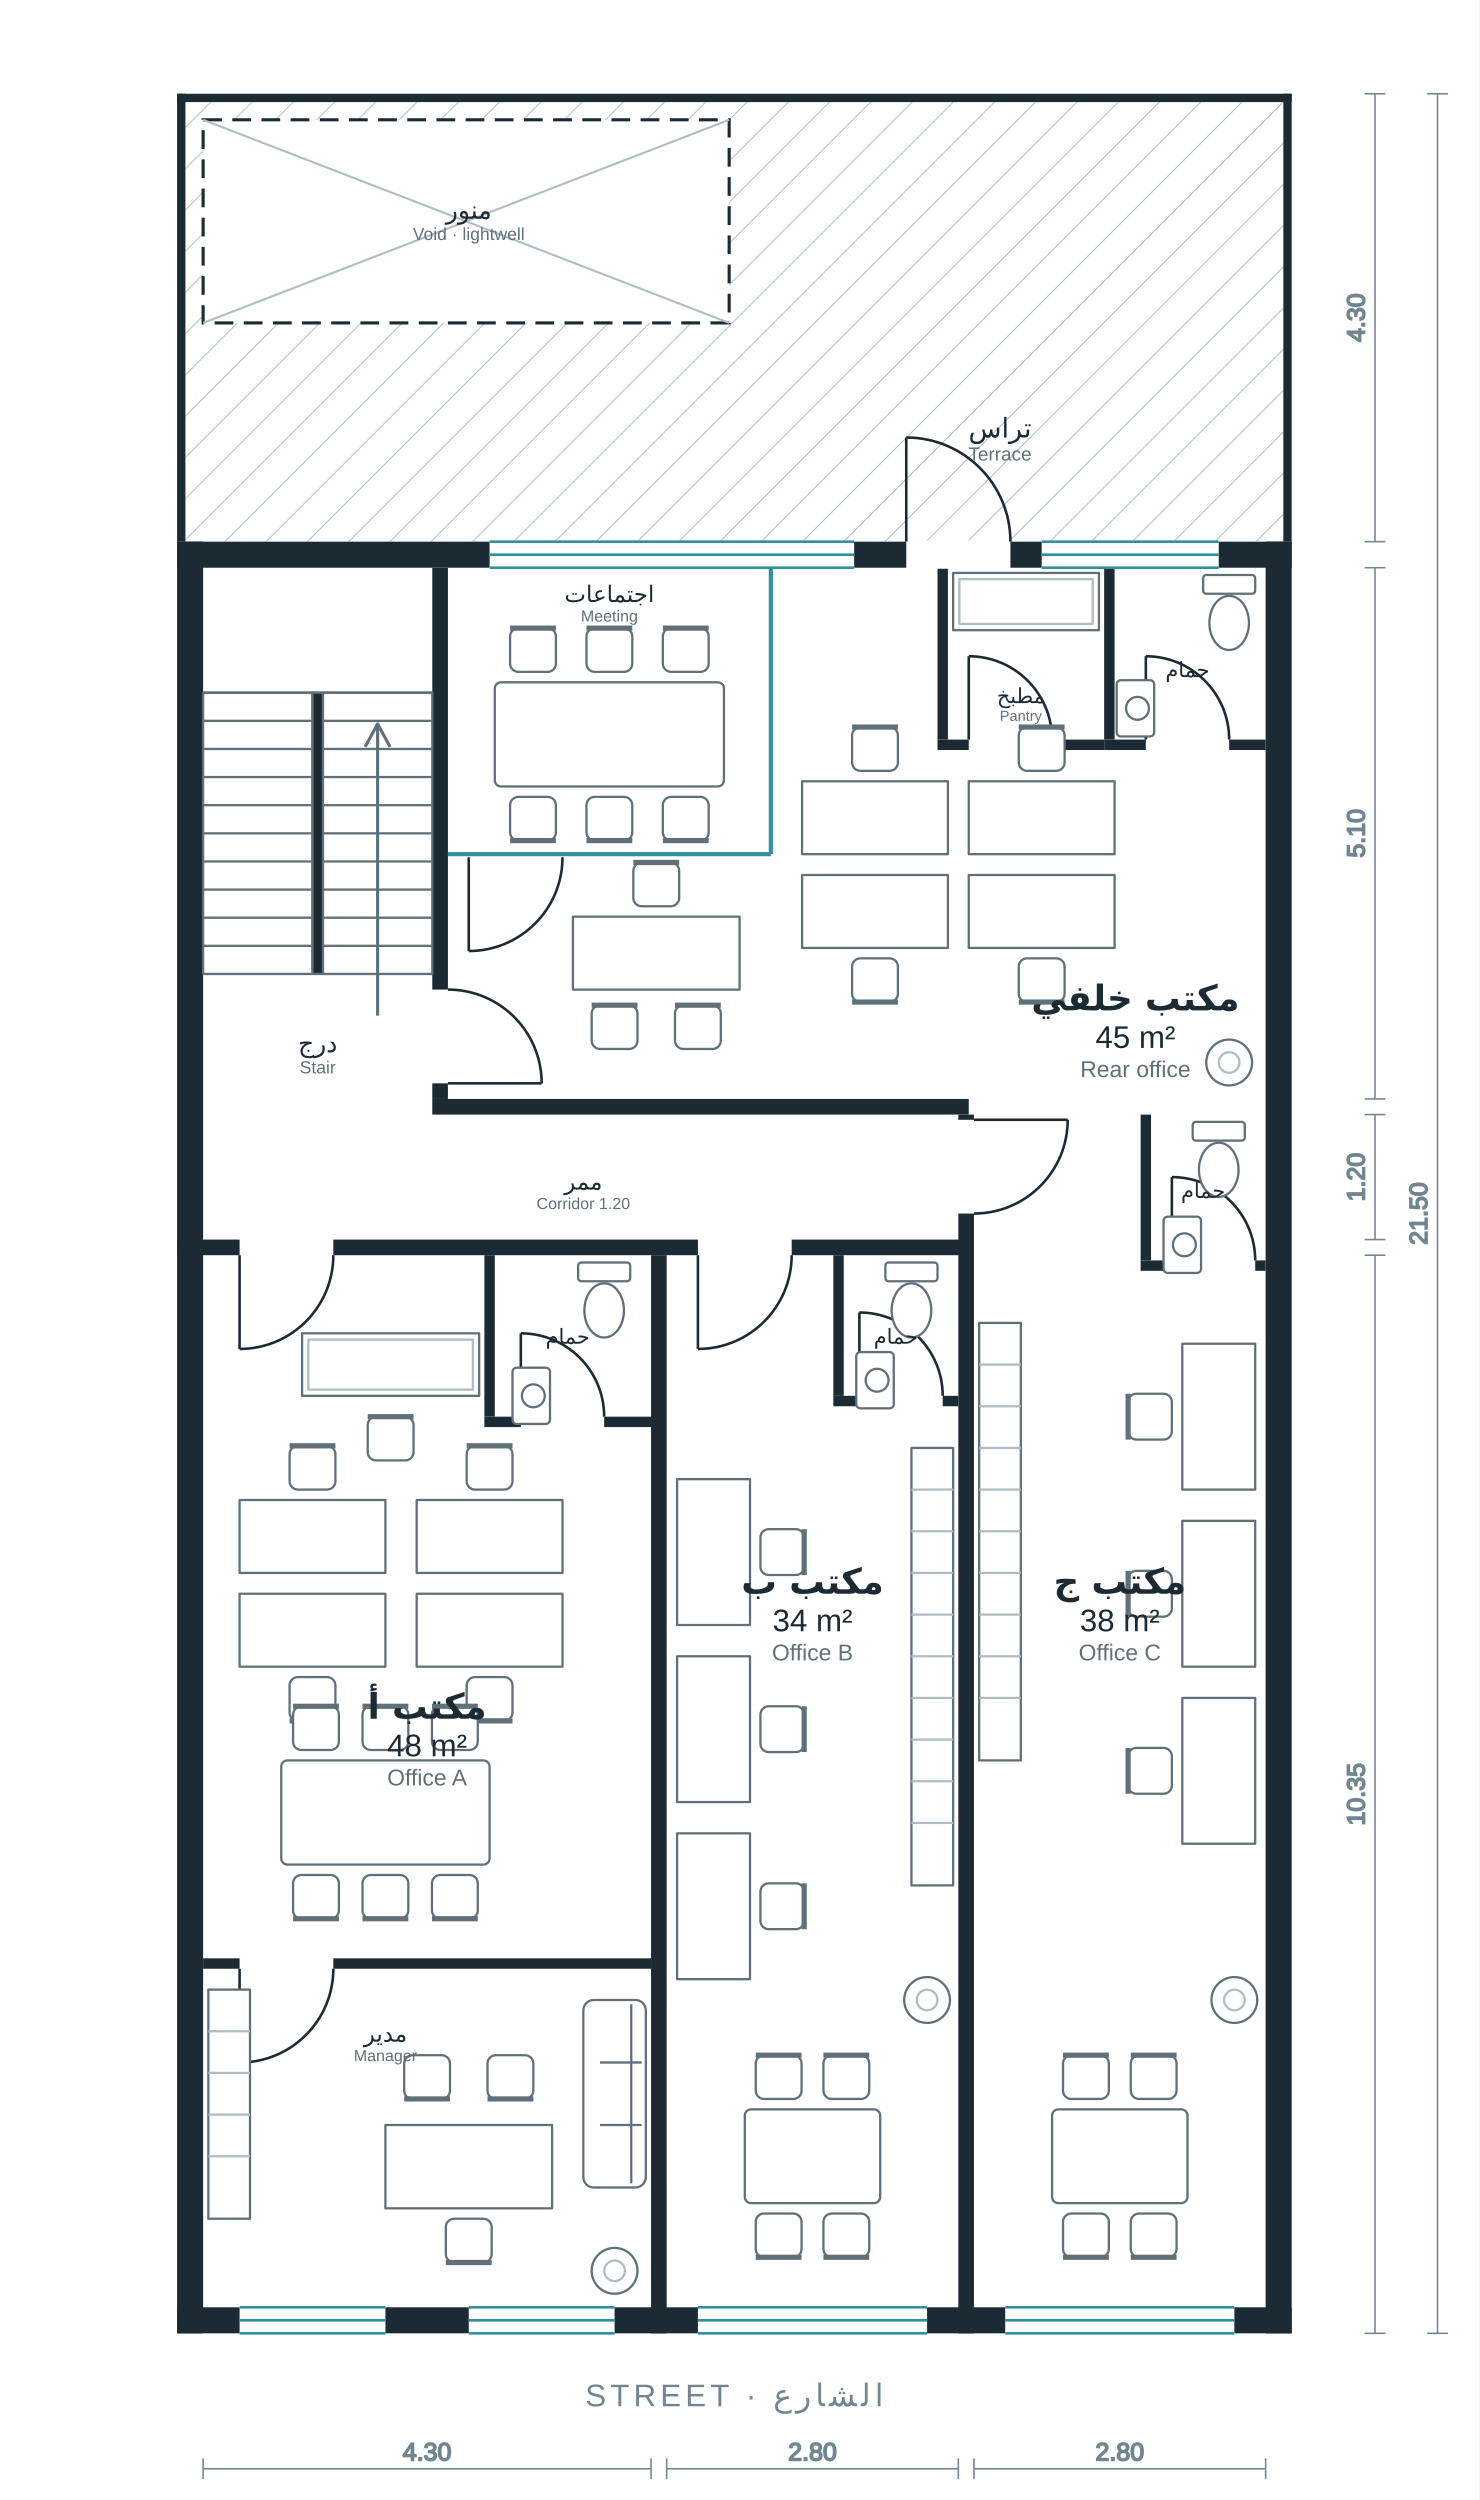
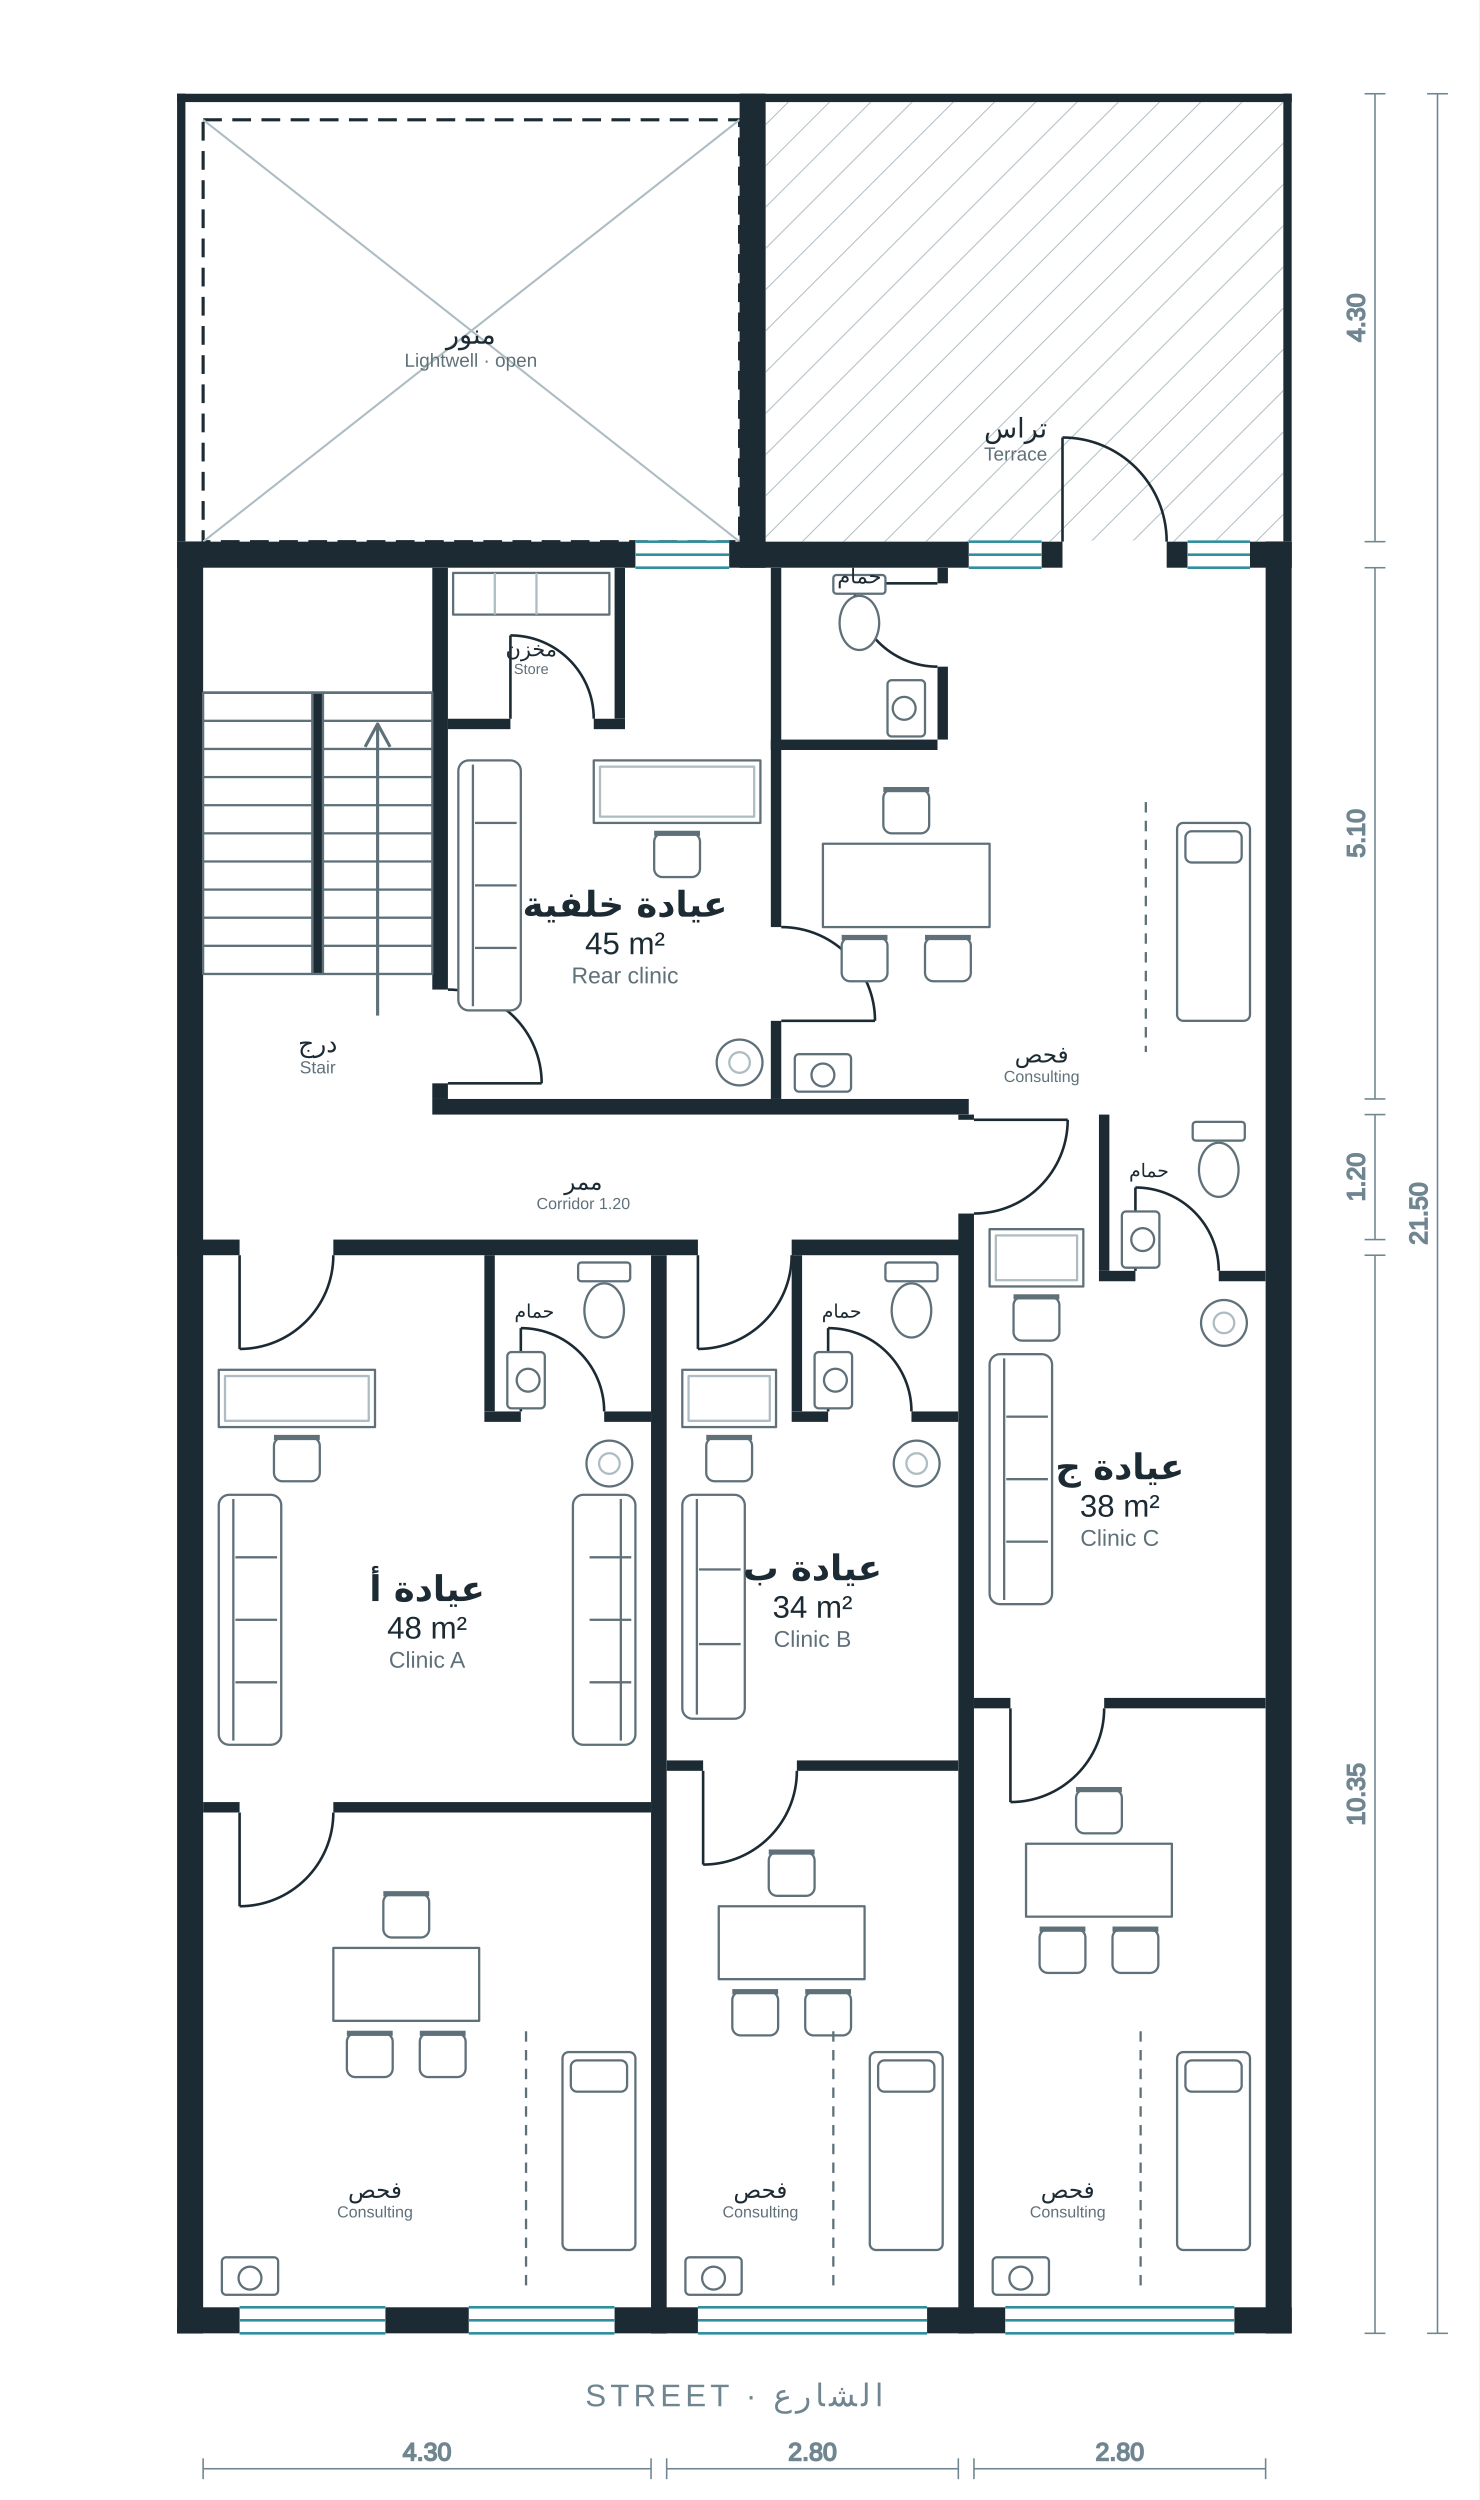
<svg xmlns="http://www.w3.org/2000/svg" viewBox="-170 -90 1420 2400" width="1420" height="2400" font-family="'IBM Plex Sans','IBM Plex Sans Arabic',-apple-system,'Helvetica Neue',Arial,sans-serif">
  <defs>
    <pattern id="terrace" width="28" height="28" patternUnits="userSpaceOnUse" patternTransform="rotate(45)">
      <line x1="0" y1="0" x2="0" y2="28" stroke="#b7c4ca" stroke-width="2" />
    </pattern>
    <pattern id="well" width="20" height="20" patternUnits="userSpaceOnUse">
      <line x1="0" y1="10" x2="20" y2="10" stroke="#b7c4ca" stroke-width="1.5" />
      <line x1="10" y1="0" x2="10" y2="20" stroke="#b7c4ca" stroke-width="1.5" />
    </pattern>
  </defs>
  <rect x="-170" y="-90" width="1420" height="2400" fill="#fff" />
  <g id="fill">
-     <rect x="8" y="8" width="1054" height="422" fill="url(#terrace)" />
-     <rect x="25" y="25" width="505" height="195" fill="#fff" stroke="#1c2a33" stroke-width="3" stroke-dasharray="18 10" />
-     <line x1="25" y1="25" x2="530" y2="220" stroke="#aebcc3" stroke-width="2" />
-     <line x1="530" y1="25" x2="25" y2="220" stroke="#aebcc3" stroke-width="2" />
+     <rect x="25" y="25" width="515" height="405" fill="#fff" stroke="#1c2a33" stroke-width="3" stroke-dasharray="18 10" />
+     <line x1="25" y1="25" x2="540" y2="430" stroke="#aebcc3" stroke-width="2" />
+     <line x1="540" y1="25" x2="25" y2="430" stroke="#aebcc3" stroke-width="2" />
+     <rect x="565" y="8" width="497" height="422" fill="url(#terrace)" />
  </g>
  <g id="wall" fill="#1c2a33">
    <rect x="0" y="430" width="25" height="1720" />
    <rect x="1045" y="430" width="25" height="1720" />
    <rect x="0" y="430" width="1070" height="25" />
    <rect x="0" y="0" width="8" height="430" />
    <rect x="1062" y="0" width="8" height="430" />
    <rect x="0" y="0" width="1070" height="8" />
+     <rect x="540" y="0" width="25" height="455" />
    <rect x="245" y="455" width="15" height="510" />
    <rect x="245" y="965" width="515" height="15" />
    <rect x="0" y="1100" width="760" height="15" />
    <rect x="455" y="1115" width="15" height="1035" />
    <rect x="750" y="980" width="15" height="1170" />
    <rect x="0" y="2125" width="1070" height="25" />
-     <rect x="890" y="455" width="10" height="165" />
-     <rect x="890" y="620" width="155" height="10" />
+     <rect x="420" y="455" width="10" height="145" />
+     <rect x="260" y="600" width="170" height="10" />
+     <rect x="570" y="455" width="10" height="510" />
+     <rect x="570" y="620" width="160" height="10" />
    <rect x="730" y="455" width="10" height="165" />
-     <rect x="730" y="620" width="160" height="10" />
-     <rect x="295" y="1115" width="10" height="155" />
-     <rect x="295" y="1270" width="160" height="10" />
-     <rect x="25" y="1790" width="430" height="10" />
-     <rect x="630" y="1115" width="10" height="135" />
-     <rect x="630" y="1250" width="120" height="10" />
-     <rect x="925" y="980" width="10" height="140" />
-     <rect x="925" y="1120" width="120" height="10" />
+     <rect x="295" y="1115" width="10" height="150" />
+     <rect x="295" y="1265" width="160" height="10" />
+     <rect x="25" y="1640" width="430" height="10" />
+     <rect x="590" y="1115" width="10" height="150" />
+     <rect x="590" y="1265" width="160" height="10" />
+     <rect x="470" y="1600" width="280" height="10" />
+     <rect x="885" y="980" width="10" height="150" />
+     <rect x="885" y="1130" width="160" height="10" />
+     <rect x="765" y="1540" width="280" height="10" />
  </g>
  <g id="open" fill="#fff">
    <rect x="60" y="2124" width="140" height="27" />
    <rect x="280" y="2124" width="140" height="27" />
    <rect x="500" y="2124" width="220" height="27" />
    <rect x="795" y="2124" width="220" height="27" />
-     <rect x="300" y="429" width="350" height="27" />
-     <rect x="830" y="429" width="170" height="27" />
-     <rect x="700" y="429" width="100" height="27" />
+     <rect x="440" y="429" width="90" height="27" />
+     <rect x="760" y="429" width="70" height="27" />
+     <rect x="850" y="429" width="100" height="27" />
+     <rect x="970" y="429" width="60" height="27" />
    <rect x="244" y="860" width="17" height="90" />
-     <rect x="280" y="726" width="90" height="8" />
-     <rect x="930" y="619" width="80" height="12" />
-     <rect x="760" y="619" width="80" height="12" />
+     <rect x="320" y="599" width="80" height="12" />
+     <rect x="569" y="800" width="12" height="90" />
+     <rect x="729" y="470" width="12" height="80" />
    <rect x="60" y="1099" width="90" height="17" />
-     <rect x="330" y="1269" width="80" height="12" />
-     <rect x="60" y="1789" width="90" height="12" />
+     <rect x="330" y="1264" width="80" height="12" />
+     <rect x="60" y="1639" width="90" height="12" />
    <rect x="500" y="1099" width="90" height="17" />
-     <rect x="655" y="1249" width="80" height="12" />
+     <rect x="625" y="1264" width="80" height="12" />
+     <rect x="505" y="1599" width="90" height="12" />
    <rect x="749" y="985" width="17" height="90" />
-     <rect x="955" y="1119" width="80" height="12" />
+     <rect x="920" y="1129" width="80" height="12" />
+     <rect x="800" y="1539" width="90" height="12" />
  </g>
  <g id="glass" fill="none" stroke="#2f8f9d" stroke-width="2.5">
    <line x1="60" y1="2125" x2="200" y2="2125" />
    <line x1="60" y1="2137.5" x2="200" y2="2137.5" />
    <line x1="60" y1="2150" x2="200" y2="2150" />
    <line x1="280" y1="2125" x2="420" y2="2125" />
    <line x1="280" y1="2137.5" x2="420" y2="2137.5" />
    <line x1="280" y1="2150" x2="420" y2="2150" />
    <line x1="500" y1="2125" x2="720" y2="2125" />
    <line x1="500" y1="2137.5" x2="720" y2="2137.5" />
    <line x1="500" y1="2150" x2="720" y2="2150" />
    <line x1="795" y1="2125" x2="1015" y2="2125" />
    <line x1="795" y1="2137.5" x2="1015" y2="2137.5" />
    <line x1="795" y1="2150" x2="1015" y2="2150" />
-     <line x1="300" y1="430" x2="650" y2="430" />
-     <line x1="300" y1="442.5" x2="650" y2="442.5" />
-     <line x1="300" y1="455" x2="650" y2="455" />
-     <line x1="830" y1="430" x2="1000" y2="430" />
-     <line x1="830" y1="442.5" x2="1000" y2="442.5" />
-     <line x1="830" y1="455" x2="1000" y2="455" />
-     <line x1="570" y1="455" x2="570" y2="730" stroke-width="4" />
-     <line x1="260" y1="730" x2="570" y2="730" stroke-width="4" />
+     <line x1="440" y1="430" x2="530" y2="430" />
+     <line x1="440" y1="442.5" x2="530" y2="442.5" />
+     <line x1="440" y1="455" x2="530" y2="455" />
+     <line x1="760" y1="430" x2="830" y2="430" />
+     <line x1="760" y1="442.5" x2="830" y2="442.5" />
+     <line x1="760" y1="455" x2="830" y2="455" />
+     <line x1="970" y1="430" x2="1030" y2="430" />
+     <line x1="970" y1="442.5" x2="1030" y2="442.5" />
+     <line x1="970" y1="455" x2="1030" y2="455" />
  </g>
  <g id="door" fill="none" stroke="#1c2a33" stroke-width="2.5">
-     <line x1="700" y1="430" x2="700" y2="330" />
-     <path d="M700 330 A100 100 0 0 1 800 430" />
+     <line x1="850" y1="430" x2="850" y2="330" />
+     <path d="M850 330 A100 100 0 0 1 950 430" />
    <line x1="260" y1="950" x2="350" y2="950" />
    <path d="M350 950 A90 90 0 0 0 260 860" />
-     <line x1="280" y1="733" x2="280" y2="823" />
-     <path d="M280 823 A90 90 0 0 0 370 733" />
-     <line x1="930" y1="620" x2="930" y2="540" />
-     <path d="M930 540 A80 80 0 0 1 1010 620" />
-     <line x1="760" y1="620" x2="760" y2="540" />
-     <path d="M760 540 A80 80 0 0 1 840 620" />
+     <line x1="320" y1="600" x2="320" y2="520" />
+     <path d="M320 520 A80 80 0 0 1 400 600" />
+     <line x1="580" y1="890" x2="670" y2="890" />
+     <path d="M670 890 A90 90 0 0 0 580 800" />
+     <line x1="730" y1="470" x2="650" y2="470" />
+     <path d="M650 470 A80 80 0 0 0 730 550" />
    <line x1="60" y1="1115" x2="60" y2="1205" />
    <path d="M60 1205 A90 90 0 0 0 150 1115" />
-     <line x1="330" y1="1270" x2="330" y2="1190" />
-     <path d="M330 1190 A80 80 0 0 1 410 1270" />
-     <line x1="60" y1="1800" x2="60" y2="1890" />
-     <path d="M60 1890 A90 90 0 0 0 150 1800" />
+     <line x1="330" y1="1265" x2="330" y2="1185" />
+     <path d="M330 1185 A80 80 0 0 1 410 1265" />
+     <line x1="60" y1="1650" x2="60" y2="1740" />
+     <path d="M60 1740 A90 90 0 0 0 150 1650" />
    <line x1="500" y1="1115" x2="500" y2="1205" />
    <path d="M500 1205 A90 90 0 0 0 590 1115" />
-     <line x1="655" y1="1250" x2="655" y2="1170" />
-     <path d="M655 1170 A80 80 0 0 1 735 1250" />
+     <line x1="625" y1="1265" x2="625" y2="1185" />
+     <path d="M625 1185 A80 80 0 0 1 705 1265" />
+     <line x1="505" y1="1610" x2="505" y2="1700" />
+     <path d="M505 1700 A90 90 0 0 0 595 1610" />
    <line x1="765" y1="985" x2="855" y2="985" />
    <path d="M855 985 A90 90 0 0 1 765 1075" />
-     <line x1="955" y1="1120" x2="955" y2="1040" />
-     <path d="M955 1040 A80 80 0 0 1 1035 1120" />
+     <line x1="920" y1="1130" x2="920" y2="1050" />
+     <path d="M920 1050 A80 80 0 0 1 1000 1130" />
+     <line x1="800" y1="1550" x2="800" y2="1640" />
+     <path d="M800 1640 A90 90 0 0 0 890 1550" />
  </g>
  <g id="furn" fill="#fff" stroke="#5f7079" stroke-width="2.2" stroke-linejoin="round">
    <rect x="25.0" y="575" width="105.0" height="270" fill="none" />
    <line x1="25.0" y1="602" x2="130.0" y2="602" />
    <line x1="25.0" y1="629" x2="130.0" y2="629" />
    <line x1="25.0" y1="656" x2="130.0" y2="656" />
    <line x1="25.0" y1="683" x2="130.0" y2="683" />
    <line x1="25.0" y1="710" x2="130.0" y2="710" />
    <line x1="25.0" y1="737" x2="130.0" y2="737" />
    <line x1="25.0" y1="764" x2="130.0" y2="764" />
    <line x1="25.0" y1="791" x2="130.0" y2="791" />
    <line x1="25.0" y1="818" x2="130.0" y2="818" />
    <rect x="140.0" y="575" width="105.0" height="270" fill="none" />
    <line x1="140.0" y1="602" x2="245.0" y2="602" />
    <line x1="140.0" y1="629" x2="245.0" y2="629" />
    <line x1="140.0" y1="656" x2="245.0" y2="656" />
    <line x1="140.0" y1="683" x2="245.0" y2="683" />
    <line x1="140.0" y1="710" x2="245.0" y2="710" />
    <line x1="140.0" y1="737" x2="245.0" y2="737" />
    <line x1="140.0" y1="764" x2="245.0" y2="764" />
    <line x1="140.0" y1="791" x2="245.0" y2="791" />
    <line x1="140.0" y1="818" x2="245.0" y2="818" />
    <line x1="25" y1="575" x2="245" y2="575" />
    <rect x="130.0" y="575" width="10" height="270" fill="#1c2a33" />
    <line x1="192.5" y1="885" x2="192.5" y2="605" stroke-width="3" />
    <path d="M180.5 627 L192.5 605 L204.5 627" fill="none" stroke-width="3" />
-     <rect x="305.0" y="565.0" width="220" height="100" rx="6" />
-     <g transform="translate(341.6667 533.0) rotate(0)">
-       <rect x="-22" y="-20" width="44" height="42" rx="8" />
-       <line x1="-22" y1="-20" x2="22" y2="-20" stroke-width="5" />
-     </g>
-     <g transform="translate(415.0 533.0) rotate(0)">
-       <rect x="-22" y="-20" width="44" height="42" rx="8" />
-       <line x1="-22" y1="-20" x2="22" y2="-20" stroke-width="5" />
-     </g>
-     <g transform="translate(488.3333 533.0) rotate(0)">
-       <rect x="-22" y="-20" width="44" height="42" rx="8" />
-       <line x1="-22" y1="-20" x2="22" y2="-20" stroke-width="5" />
-     </g>
-     <g transform="translate(341.6667 697.0) rotate(180)">
-       <rect x="-22" y="-20" width="44" height="42" rx="8" />
-       <line x1="-22" y1="-20" x2="22" y2="-20" stroke-width="5" />
-     </g>
-     <g transform="translate(415.0 697.0) rotate(180)">
-       <rect x="-22" y="-20" width="44" height="42" rx="8" />
-       <line x1="-22" y1="-20" x2="22" y2="-20" stroke-width="5" />
-     </g>
-     <g transform="translate(488.3333 697.0) rotate(180)">
-       <rect x="-22" y="-20" width="44" height="42" rx="8" />
-       <line x1="-22" y1="-20" x2="22" y2="-20" stroke-width="5" />
-     </g>
-     <g transform="translate(1010 500) rotate(0)">
+     <rect x="265" y="460" width="150" height="40" rx="0" />
+     <line x1="305" y1="460" x2="305" y2="500" stroke="#aebcc3" />
+     <line x1="345" y1="460" x2="345" y2="500" stroke="#aebcc3" />
+     <g transform="translate(655 500) rotate(0)">
      <rect x="-25" y="-38" width="50" height="18" rx="3" />
      <ellipse cx="0" cy="8" rx="19" ry="26" />
    </g>
-     <g transform="translate(920 590) rotate(270)">
-       <rect x="-27" y="-18" width="54" height="36" rx="4" />
-       <circle cx="0" cy="2" r="11" />
-     </g>
-     <rect x="745" y="460" width="140" height="55" rx="0" />
-     <rect x="751" y="466" width="128" height="43" rx="0" stroke="#aebcc3" />
-     <rect x="600" y="660" width="140" height="70" rx="0" />
-     <g transform="translate(670.0 628) rotate(0)">
-       <rect x="-22" y="-20" width="44" height="42" rx="8" />
-       <line x1="-22" y1="-20" x2="22" y2="-20" stroke-width="5" />
-     </g>
-     <rect x="760" y="660" width="140" height="70" rx="0" />
-     <g transform="translate(830.0 628) rotate(0)">
-       <rect x="-22" y="-20" width="44" height="42" rx="8" />
-       <line x1="-22" y1="-20" x2="22" y2="-20" stroke-width="5" />
-     </g>
-     <rect x="600" y="750" width="140" height="70" rx="0" />
-     <g transform="translate(670.0 852) rotate(180)">
-       <rect x="-22" y="-20" width="44" height="42" rx="8" />
-       <line x1="-22" y1="-20" x2="22" y2="-20" stroke-width="5" />
-     </g>
-     <rect x="760" y="750" width="140" height="70" rx="0" />
-     <g transform="translate(830.0 852) rotate(180)">
-       <rect x="-22" y="-20" width="44" height="42" rx="8" />
-       <line x1="-22" y1="-20" x2="22" y2="-20" stroke-width="5" />
-     </g>
-     <rect x="380" y="790" width="160" height="70" rx="0" />
-     <g transform="translate(460.0 758) rotate(0)">
-       <rect x="-22" y="-20" width="44" height="42" rx="8" />
-       <line x1="-22" y1="-20" x2="22" y2="-20" stroke-width="5" />
-     </g>
-     <g transform="translate(420 895) rotate(0)">
-       <rect x="-22" y="-20" width="44" height="42" rx="8" />
-       <line x1="-22" y1="-20" x2="22" y2="-20" stroke-width="5" />
-     </g>
-     <g transform="translate(500 895) rotate(0)">
-       <rect x="-22" y="-20" width="44" height="42" rx="8" />
-       <line x1="-22" y1="-20" x2="22" y2="-20" stroke-width="5" />
-     </g>
-     <circle cx="1010" cy="930" r="22" />
-     <circle cx="1010" cy="930" r="9.9" stroke="#aebcc3" />
+     <g transform="translate(700 590) rotate(90)">
+       <rect x="-27" y="-18" width="54" height="36" rx="4" />
+       <circle cx="0" cy="2" r="11" />
+     </g>
+     <rect x="270" y="640" width="60" height="240" rx="10" />
+     <line x1="284" y1="644" x2="284" y2="876" />
+     <line x1="286" y1="700.0" x2="326" y2="700.0" />
+     <line x1="286" y1="760.0" x2="326" y2="760.0" />
+     <line x1="286" y1="820.0" x2="326" y2="820.0" />
+     <rect x="400" y="640" width="160" height="60" rx="0" />
+     <rect x="406" y="646" width="148" height="48" rx="0" stroke="#aebcc3" />
+     <g transform="translate(480 730) rotate(0)">
+       <rect x="-22" y="-20" width="44" height="42" rx="8" />
+       <line x1="-22" y1="-20" x2="22" y2="-20" stroke-width="5" />
+     </g>
+     <circle cx="540" cy="930" r="22" />
+     <circle cx="540" cy="930" r="9.9" stroke="#aebcc3" />
+     <rect x="620" y="720" width="160" height="80" rx="0" />
+     <g transform="translate(700.0 688) rotate(0)">
+       <rect x="-22" y="-20" width="44" height="42" rx="8" />
+       <line x1="-22" y1="-20" x2="22" y2="-20" stroke-width="5" />
+     </g>
+     <g transform="translate(660 830) rotate(0)">
+       <rect x="-22" y="-20" width="44" height="42" rx="8" />
+       <line x1="-22" y1="-20" x2="22" y2="-20" stroke-width="5" />
+     </g>
+     <g transform="translate(740 830) rotate(0)">
+       <rect x="-22" y="-20" width="44" height="42" rx="8" />
+       <line x1="-22" y1="-20" x2="22" y2="-20" stroke-width="5" />
+     </g>
+     <rect x="960" y="700" width="70" height="190" rx="6" />
+     <rect x="968" y="708" width="54" height="30" rx="6" />
+     <g transform="translate(620 940) rotate(0)">
+       <rect x="-27" y="-18" width="54" height="36" rx="4" />
+       <circle cx="0" cy="2" r="11" />
+     </g>
+     <line x1="930" y1="680" x2="930" y2="920" stroke-dasharray="10 8" />
    <g transform="translate(410 1160) rotate(0)">
      <rect x="-25" y="-38" width="50" height="18" rx="3" />
      <ellipse cx="0" cy="8" rx="19" ry="26" />
    </g>
-     <g transform="translate(340 1250) rotate(270)">
-       <rect x="-27" y="-18" width="54" height="36" rx="4" />
-       <circle cx="0" cy="2" r="11" />
-     </g>
-     <rect x="120" y="1190" width="170" height="60" rx="0" />
-     <rect x="126" y="1196" width="158" height="48" rx="0" stroke="#aebcc3" />
-     <g transform="translate(205 1290) rotate(0)">
-       <rect x="-22" y="-20" width="44" height="42" rx="8" />
-       <line x1="-22" y1="-20" x2="22" y2="-20" stroke-width="5" />
-     </g>
-     <rect x="60" y="1350" width="140" height="70" rx="0" />
-     <g transform="translate(130.0 1318) rotate(0)">
-       <rect x="-22" y="-20" width="44" height="42" rx="8" />
-       <line x1="-22" y1="-20" x2="22" y2="-20" stroke-width="5" />
-     </g>
-     <rect x="230" y="1350" width="140" height="70" rx="0" />
-     <g transform="translate(300.0 1318) rotate(0)">
-       <rect x="-22" y="-20" width="44" height="42" rx="8" />
-       <line x1="-22" y1="-20" x2="22" y2="-20" stroke-width="5" />
-     </g>
-     <rect x="60" y="1440" width="140" height="70" rx="0" />
-     <g transform="translate(130.0 1542) rotate(180)">
-       <rect x="-22" y="-20" width="44" height="42" rx="8" />
-       <line x1="-22" y1="-20" x2="22" y2="-20" stroke-width="5" />
-     </g>
-     <rect x="230" y="1440" width="140" height="70" rx="0" />
-     <g transform="translate(300.0 1542) rotate(180)">
-       <rect x="-22" y="-20" width="44" height="42" rx="8" />
-       <line x1="-22" y1="-20" x2="22" y2="-20" stroke-width="5" />
-     </g>
-     <rect x="100.0" y="1600.0" width="200" height="100" rx="6" />
-     <g transform="translate(133.3333 1568.0) rotate(0)">
-       <rect x="-22" y="-20" width="44" height="42" rx="8" />
-       <line x1="-22" y1="-20" x2="22" y2="-20" stroke-width="5" />
-     </g>
-     <g transform="translate(200.0 1568.0) rotate(0)">
-       <rect x="-22" y="-20" width="44" height="42" rx="8" />
-       <line x1="-22" y1="-20" x2="22" y2="-20" stroke-width="5" />
-     </g>
-     <g transform="translate(266.6667 1568.0) rotate(0)">
-       <rect x="-22" y="-20" width="44" height="42" rx="8" />
-       <line x1="-22" y1="-20" x2="22" y2="-20" stroke-width="5" />
-     </g>
-     <g transform="translate(133.3333 1732.0) rotate(180)">
-       <rect x="-22" y="-20" width="44" height="42" rx="8" />
-       <line x1="-22" y1="-20" x2="22" y2="-20" stroke-width="5" />
-     </g>
-     <g transform="translate(200.0 1732.0) rotate(180)">
-       <rect x="-22" y="-20" width="44" height="42" rx="8" />
-       <line x1="-22" y1="-20" x2="22" y2="-20" stroke-width="5" />
-     </g>
-     <g transform="translate(266.6667 1732.0) rotate(180)">
-       <rect x="-22" y="-20" width="44" height="42" rx="8" />
-       <line x1="-22" y1="-20" x2="22" y2="-20" stroke-width="5" />
-     </g>
-     <rect x="200" y="1950" width="160" height="80" rx="0" />
-     <g transform="translate(280.0 2062) rotate(180)">
-       <rect x="-22" y="-20" width="44" height="42" rx="8" />
-       <line x1="-22" y1="-20" x2="22" y2="-20" stroke-width="5" />
-     </g>
-     <g transform="translate(240 1905) rotate(180)">
-       <rect x="-22" y="-20" width="44" height="42" rx="8" />
-       <line x1="-22" y1="-20" x2="22" y2="-20" stroke-width="5" />
-     </g>
-     <g transform="translate(320 1905) rotate(180)">
-       <rect x="-22" y="-20" width="44" height="42" rx="8" />
-       <line x1="-22" y1="-20" x2="22" y2="-20" stroke-width="5" />
-     </g>
-     <rect x="390" y="1830" width="60" height="180" rx="10" />
-     <line x1="436" y1="1834" x2="436" y2="2006" />
-     <line x1="406" y1="1890.0" x2="446" y2="1890.0" />
-     <line x1="406" y1="1950.0" x2="446" y2="1950.0" />
-     <rect x="30" y="1820" width="40" height="220" rx="0" />
-     <line x1="30" y1="1860" x2="70" y2="1860" stroke="#aebcc3" />
-     <line x1="30" y1="1900" x2="70" y2="1900" stroke="#aebcc3" />
-     <line x1="30" y1="1940" x2="70" y2="1940" stroke="#aebcc3" />
-     <line x1="30" y1="1980" x2="70" y2="1980" stroke="#aebcc3" />
-     <circle cx="420" cy="2090" r="22" />
-     <circle cx="420" cy="2090" r="9.9" stroke="#aebcc3" />
+     <g transform="translate(335 1235) rotate(270)">
+       <rect x="-27" y="-18" width="54" height="36" rx="4" />
+       <circle cx="0" cy="2" r="11" />
+     </g>
+     <rect x="40" y="1225" width="150" height="55" rx="0" />
+     <rect x="46" y="1231" width="138" height="43" rx="0" stroke="#aebcc3" />
+     <g transform="translate(115.0 1310) rotate(0)">
+       <rect x="-22" y="-20" width="44" height="42" rx="8" />
+       <line x1="-22" y1="-20" x2="22" y2="-20" stroke-width="5" />
+     </g>
+     <rect x="40" y="1345" width="60" height="240" rx="10" />
+     <line x1="54" y1="1349" x2="54" y2="1581" />
+     <line x1="56" y1="1405.0" x2="96" y2="1405.0" />
+     <line x1="56" y1="1465.0" x2="96" y2="1465.0" />
+     <line x1="56" y1="1525.0" x2="96" y2="1525.0" />
+     <rect x="380" y="1345" width="60" height="240" rx="10" />
+     <line x1="426" y1="1349" x2="426" y2="1581" />
+     <line x1="396" y1="1405.0" x2="436" y2="1405.0" />
+     <line x1="396" y1="1465.0" x2="436" y2="1465.0" />
+     <line x1="396" y1="1525.0" x2="436" y2="1525.0" />
+     <circle cx="415" cy="1315" r="22" />
+     <circle cx="415" cy="1315" r="9.9" stroke="#aebcc3" />
+     <rect x="150" y="1780" width="140" height="70" rx="0" />
+     <g transform="translate(220.0 1748) rotate(0)">
+       <rect x="-22" y="-20" width="44" height="42" rx="8" />
+       <line x1="-22" y1="-20" x2="22" y2="-20" stroke-width="5" />
+     </g>
+     <g transform="translate(185 1882) rotate(0)">
+       <rect x="-22" y="-20" width="44" height="42" rx="8" />
+       <line x1="-22" y1="-20" x2="22" y2="-20" stroke-width="5" />
+     </g>
+     <g transform="translate(255 1882) rotate(0)">
+       <rect x="-22" y="-20" width="44" height="42" rx="8" />
+       <line x1="-22" y1="-20" x2="22" y2="-20" stroke-width="5" />
+     </g>
+     <rect x="370" y="1880" width="70" height="190" rx="6" />
+     <rect x="378" y="1888" width="54" height="30" rx="6" />
+     <g transform="translate(70 2095) rotate(0)">
+       <rect x="-27" y="-18" width="54" height="36" rx="4" />
+       <circle cx="0" cy="2" r="11" />
+     </g>
+     <line x1="335" y1="1860" x2="335" y2="2110" stroke-dasharray="10 8" />
    <g transform="translate(705 1160) rotate(0)">
      <rect x="-25" y="-38" width="50" height="18" rx="3" />
      <ellipse cx="0" cy="8" rx="19" ry="26" />
    </g>
-     <g transform="translate(670 1235) rotate(270)">
-       <rect x="-27" y="-18" width="54" height="36" rx="4" />
-       <circle cx="0" cy="2" r="11" />
-     </g>
-     <rect x="480" y="1330" width="70" height="140" rx="0" />
-     <g transform="translate(582 1400.0) rotate(90)">
-       <rect x="-22" y="-20" width="44" height="42" rx="8" />
-       <line x1="-22" y1="-20" x2="22" y2="-20" stroke-width="5" />
-     </g>
-     <rect x="480" y="1500" width="70" height="140" rx="0" />
-     <g transform="translate(582 1570.0) rotate(90)">
-       <rect x="-22" y="-20" width="44" height="42" rx="8" />
-       <line x1="-22" y1="-20" x2="22" y2="-20" stroke-width="5" />
-     </g>
-     <rect x="480" y="1670" width="70" height="140" rx="0" />
-     <g transform="translate(582 1740.0) rotate(90)">
-       <rect x="-22" y="-20" width="44" height="42" rx="8" />
-       <line x1="-22" y1="-20" x2="22" y2="-20" stroke-width="5" />
-     </g>
-     <rect x="705" y="1300" width="40" height="420" rx="0" />
-     <line x1="705" y1="1340" x2="745" y2="1340" stroke="#aebcc3" />
-     <line x1="705" y1="1380" x2="745" y2="1380" stroke="#aebcc3" />
-     <line x1="705" y1="1420" x2="745" y2="1420" stroke="#aebcc3" />
-     <line x1="705" y1="1460" x2="745" y2="1460" stroke="#aebcc3" />
-     <line x1="705" y1="1500" x2="745" y2="1500" stroke="#aebcc3" />
-     <line x1="705" y1="1540" x2="745" y2="1540" stroke="#aebcc3" />
-     <line x1="705" y1="1580" x2="745" y2="1580" stroke="#aebcc3" />
-     <line x1="705" y1="1620" x2="745" y2="1620" stroke="#aebcc3" />
-     <line x1="705" y1="1660" x2="745" y2="1660" stroke="#aebcc3" />
-     <rect x="545.0" y="1935.0" width="130" height="90" rx="6" />
-     <g transform="translate(577.5 1903.0) rotate(0)">
-       <rect x="-22" y="-20" width="44" height="42" rx="8" />
-       <line x1="-22" y1="-20" x2="22" y2="-20" stroke-width="5" />
-     </g>
-     <g transform="translate(642.5 1903.0) rotate(0)">
-       <rect x="-22" y="-20" width="44" height="42" rx="8" />
-       <line x1="-22" y1="-20" x2="22" y2="-20" stroke-width="5" />
-     </g>
-     <g transform="translate(577.5 2057.0) rotate(180)">
-       <rect x="-22" y="-20" width="44" height="42" rx="8" />
-       <line x1="-22" y1="-20" x2="22" y2="-20" stroke-width="5" />
-     </g>
-     <g transform="translate(642.5 2057.0) rotate(180)">
-       <rect x="-22" y="-20" width="44" height="42" rx="8" />
-       <line x1="-22" y1="-20" x2="22" y2="-20" stroke-width="5" />
-     </g>
-     <circle cx="720" cy="1830" r="22" />
-     <circle cx="720" cy="1830" r="9.9" stroke="#aebcc3" />
+     <g transform="translate(630 1235) rotate(270)">
+       <rect x="-27" y="-18" width="54" height="36" rx="4" />
+       <circle cx="0" cy="2" r="11" />
+     </g>
+     <rect x="485" y="1225" width="90" height="55" rx="0" />
+     <rect x="491" y="1231" width="78" height="43" rx="0" stroke="#aebcc3" />
+     <g transform="translate(530.0 1310) rotate(0)">
+       <rect x="-22" y="-20" width="44" height="42" rx="8" />
+       <line x1="-22" y1="-20" x2="22" y2="-20" stroke-width="5" />
+     </g>
+     <rect x="485" y="1345" width="60" height="215" rx="10" />
+     <line x1="499" y1="1349" x2="499" y2="1556" />
+     <line x1="501" y1="1416.667" x2="541" y2="1416.667" />
+     <line x1="501" y1="1488.333" x2="541" y2="1488.333" />
+     <circle cx="710" cy="1315" r="22" />
+     <circle cx="710" cy="1315" r="9.9" stroke="#aebcc3" />
+     <rect x="520" y="1740" width="140" height="70" rx="0" />
+     <g transform="translate(590.0 1708) rotate(0)">
+       <rect x="-22" y="-20" width="44" height="42" rx="8" />
+       <line x1="-22" y1="-20" x2="22" y2="-20" stroke-width="5" />
+     </g>
+     <g transform="translate(555 1842) rotate(0)">
+       <rect x="-22" y="-20" width="44" height="42" rx="8" />
+       <line x1="-22" y1="-20" x2="22" y2="-20" stroke-width="5" />
+     </g>
+     <g transform="translate(625 1842) rotate(0)">
+       <rect x="-22" y="-20" width="44" height="42" rx="8" />
+       <line x1="-22" y1="-20" x2="22" y2="-20" stroke-width="5" />
+     </g>
+     <rect x="665" y="1880" width="70" height="190" rx="6" />
+     <rect x="673" y="1888" width="54" height="30" rx="6" />
+     <g transform="translate(515 2095) rotate(0)">
+       <rect x="-27" y="-18" width="54" height="36" rx="4" />
+       <circle cx="0" cy="2" r="11" />
+     </g>
+     <line x1="630" y1="1860" x2="630" y2="2110" stroke-dasharray="10 8" />
    <g transform="translate(1000 1025) rotate(0)">
      <rect x="-25" y="-38" width="50" height="18" rx="3" />
      <ellipse cx="0" cy="8" rx="19" ry="26" />
    </g>
-     <g transform="translate(965 1105) rotate(270)">
-       <rect x="-27" y="-18" width="54" height="36" rx="4" />
-       <circle cx="0" cy="2" r="11" />
-     </g>
-     <rect x="965" y="1200" width="70" height="140" rx="0" />
-     <g transform="translate(933 1270.0) rotate(270)">
-       <rect x="-22" y="-20" width="44" height="42" rx="8" />
-       <line x1="-22" y1="-20" x2="22" y2="-20" stroke-width="5" />
-     </g>
-     <rect x="965" y="1370" width="70" height="140" rx="0" />
-     <g transform="translate(933 1440.0) rotate(270)">
-       <rect x="-22" y="-20" width="44" height="42" rx="8" />
-       <line x1="-22" y1="-20" x2="22" y2="-20" stroke-width="5" />
-     </g>
-     <rect x="965" y="1540" width="70" height="140" rx="0" />
-     <g transform="translate(933 1610.0) rotate(270)">
-       <rect x="-22" y="-20" width="44" height="42" rx="8" />
-       <line x1="-22" y1="-20" x2="22" y2="-20" stroke-width="5" />
-     </g>
-     <rect x="770" y="1180" width="40" height="420" rx="0" />
-     <line x1="770" y1="1220" x2="810" y2="1220" stroke="#aebcc3" />
-     <line x1="770" y1="1260" x2="810" y2="1260" stroke="#aebcc3" />
-     <line x1="770" y1="1300" x2="810" y2="1300" stroke="#aebcc3" />
-     <line x1="770" y1="1340" x2="810" y2="1340" stroke="#aebcc3" />
-     <line x1="770" y1="1380" x2="810" y2="1380" stroke="#aebcc3" />
-     <line x1="770" y1="1420" x2="810" y2="1420" stroke="#aebcc3" />
-     <line x1="770" y1="1460" x2="810" y2="1460" stroke="#aebcc3" />
-     <line x1="770" y1="1500" x2="810" y2="1500" stroke="#aebcc3" />
-     <line x1="770" y1="1540" x2="810" y2="1540" stroke="#aebcc3" />
-     <rect x="840.0" y="1935.0" width="130" height="90" rx="6" />
-     <g transform="translate(872.5 1903.0) rotate(0)">
-       <rect x="-22" y="-20" width="44" height="42" rx="8" />
-       <line x1="-22" y1="-20" x2="22" y2="-20" stroke-width="5" />
-     </g>
-     <g transform="translate(937.5 1903.0) rotate(0)">
-       <rect x="-22" y="-20" width="44" height="42" rx="8" />
-       <line x1="-22" y1="-20" x2="22" y2="-20" stroke-width="5" />
-     </g>
-     <g transform="translate(872.5 2057.0) rotate(180)">
-       <rect x="-22" y="-20" width="44" height="42" rx="8" />
-       <line x1="-22" y1="-20" x2="22" y2="-20" stroke-width="5" />
-     </g>
-     <g transform="translate(937.5 2057.0) rotate(180)">
-       <rect x="-22" y="-20" width="44" height="42" rx="8" />
-       <line x1="-22" y1="-20" x2="22" y2="-20" stroke-width="5" />
-     </g>
-     <circle cx="1015" cy="1830" r="22" />
-     <circle cx="1015" cy="1830" r="9.9" stroke="#aebcc3" />
+     <g transform="translate(925 1100) rotate(270)">
+       <rect x="-27" y="-18" width="54" height="36" rx="4" />
+       <circle cx="0" cy="2" r="11" />
+     </g>
+     <rect x="780" y="1090" width="90" height="55" rx="0" />
+     <rect x="786" y="1096" width="78" height="43" rx="0" stroke="#aebcc3" />
+     <g transform="translate(825.0 1175) rotate(0)">
+       <rect x="-22" y="-20" width="44" height="42" rx="8" />
+       <line x1="-22" y1="-20" x2="22" y2="-20" stroke-width="5" />
+     </g>
+     <rect x="780" y="1210" width="60" height="240" rx="10" />
+     <line x1="794" y1="1214" x2="794" y2="1446" />
+     <line x1="796" y1="1270.0" x2="836" y2="1270.0" />
+     <line x1="796" y1="1330.0" x2="836" y2="1330.0" />
+     <line x1="796" y1="1390.0" x2="836" y2="1390.0" />
+     <circle cx="1005" cy="1180" r="22" />
+     <circle cx="1005" cy="1180" r="9.9" stroke="#aebcc3" />
+     <rect x="815" y="1680" width="140" height="70" rx="0" />
+     <g transform="translate(885.0 1648) rotate(0)">
+       <rect x="-22" y="-20" width="44" height="42" rx="8" />
+       <line x1="-22" y1="-20" x2="22" y2="-20" stroke-width="5" />
+     </g>
+     <g transform="translate(850 1782) rotate(0)">
+       <rect x="-22" y="-20" width="44" height="42" rx="8" />
+       <line x1="-22" y1="-20" x2="22" y2="-20" stroke-width="5" />
+     </g>
+     <g transform="translate(920 1782) rotate(0)">
+       <rect x="-22" y="-20" width="44" height="42" rx="8" />
+       <line x1="-22" y1="-20" x2="22" y2="-20" stroke-width="5" />
+     </g>
+     <rect x="960" y="1880" width="70" height="190" rx="6" />
+     <rect x="968" y="1888" width="54" height="30" rx="6" />
+     <g transform="translate(810 2095) rotate(0)">
+       <rect x="-27" y="-18" width="54" height="36" rx="4" />
+       <circle cx="0" cy="2" r="11" />
+     </g>
+     <line x1="925" y1="1860" x2="925" y2="2110" stroke-dasharray="10 8" />
  </g>
  <g id="text">
    <text x="135" y="920" font-size="24" font-weight="500" text-anchor="middle" fill="#1c2a33">درج</text>
    <text x="135" y="940.4" font-size="16.8" font-weight="400" text-anchor="middle" fill="#5f7079">Stair</text>
    <text x="390" y="1052" font-size="22" font-weight="500" text-anchor="middle" fill="#1c2a33">ممر</text>
    <text x="390" y="1070.7" font-size="15.4" font-weight="400" text-anchor="middle" fill="#5f7079">Corridor 1.20</text>
-     <text x="920" y="880" font-size="34" font-weight="600" text-anchor="middle" fill="#1c2a33">مكتب خلفي</text>
-     <text x="920" y="916" font-size="30" font-weight="500" text-anchor="middle" fill="#1c2a33">45 m²</text>
-     <text x="920" y="944" font-size="22" font-weight="400" text-anchor="middle" fill="#5f7079">Rear office</text>
-     <text x="415" y="488" font-size="22" font-weight="500" text-anchor="middle" fill="#1c2a33">اجتماعات</text>
-     <text x="415" y="506.7" font-size="15.4" font-weight="400" text-anchor="middle" fill="#5f7079">Meeting</text>
-     <text x="970" y="560" font-size="20" font-weight="500" text-anchor="middle" fill="#1c2a33">حمام</text>
-     <text x="810" y="585" font-size="20" font-weight="500" text-anchor="middle" fill="#1c2a33">مطبخ</text>
-     <text x="810" y="602.0" font-size="14.0" font-weight="400" text-anchor="middle" fill="#5f7079">Pantry</text>
-     <text x="790" y="330" font-size="26" font-weight="500" text-anchor="middle" fill="#1c2a33">تراس</text>
-     <text x="790" y="352.1" font-size="18.2" font-weight="400" text-anchor="middle" fill="#5f7079">Terrace</text>
-     <text x="280" y="120" font-size="24" font-weight="500" text-anchor="middle" fill="#1c2a33">منور</text>
-     <text x="280" y="140.4" font-size="16.8" font-weight="400" text-anchor="middle" fill="#5f7079">Void · lightwell</text>
-     <text x="240" y="1560" font-size="34" font-weight="600" text-anchor="middle" fill="#1c2a33">مكتب أ</text>
-     <text x="240" y="1596" font-size="30" font-weight="500" text-anchor="middle" fill="#1c2a33">48 m²</text>
-     <text x="240" y="1624" font-size="22" font-weight="400" text-anchor="middle" fill="#5f7079">Office A</text>
-     <text x="200" y="1870" font-size="22" font-weight="500" text-anchor="middle" fill="#1c2a33">مدير</text>
-     <text x="200" y="1888.7" font-size="15.4" font-weight="400" text-anchor="middle" fill="#5f7079">Manager</text>
-     <text x="375" y="1200" font-size="20" font-weight="500" text-anchor="middle" fill="#1c2a33">حمام</text>
-     <text x="610" y="1440" font-size="34" font-weight="600" text-anchor="middle" fill="#1c2a33">مكتب ب</text>
-     <text x="610" y="1476" font-size="30" font-weight="500" text-anchor="middle" fill="#1c2a33">34 m²</text>
-     <text x="610" y="1504" font-size="22" font-weight="400" text-anchor="middle" fill="#5f7079">Office B</text>
-     <text x="690" y="1200" font-size="20" font-weight="500" text-anchor="middle" fill="#1c2a33">حمام</text>
-     <text x="905" y="1440" font-size="34" font-weight="600" text-anchor="middle" fill="#1c2a33">مكتب ج</text>
-     <text x="905" y="1476" font-size="30" font-weight="500" text-anchor="middle" fill="#1c2a33">38 m²</text>
-     <text x="905" y="1504" font-size="22" font-weight="400" text-anchor="middle" fill="#5f7079">Office C</text>
-     <text x="985" y="1060" font-size="20" font-weight="500" text-anchor="middle" fill="#1c2a33">حمام</text>
+     <text x="430" y="790" font-size="34" font-weight="600" text-anchor="middle" fill="#1c2a33">عيادة خلفية</text>
+     <text x="430" y="826" font-size="30" font-weight="500" text-anchor="middle" fill="#1c2a33">45 m²</text>
+     <text x="430" y="854" font-size="22" font-weight="400" text-anchor="middle" fill="#5f7079">Rear clinic</text>
+     <text x="340" y="540" font-size="20" font-weight="500" text-anchor="middle" fill="#1c2a33">مخزن</text>
+     <text x="340" y="557.0" font-size="14.0" font-weight="400" text-anchor="middle" fill="#5f7079">Store</text>
+     <text x="655" y="470" font-size="20" font-weight="500" text-anchor="middle" fill="#1c2a33">حمام</text>
+     <text x="830" y="930" font-size="22" font-weight="500" text-anchor="middle" fill="#1c2a33">فحص</text>
+     <text x="830" y="948.7" font-size="15.4" font-weight="400" text-anchor="middle" fill="#5f7079">Consulting</text>
+     <text x="805" y="330" font-size="26" font-weight="500" text-anchor="middle" fill="#1c2a33">تراس</text>
+     <text x="805" y="352.1" font-size="18.2" font-weight="400" text-anchor="middle" fill="#5f7079">Terrace</text>
+     <text x="282" y="240" font-size="26" font-weight="500" text-anchor="middle" fill="#1c2a33">منور</text>
+     <text x="282" y="262.1" font-size="18.2" font-weight="400" text-anchor="middle" fill="#5f7079">Lightwell · open</text>
+     <text x="343" y="1175" font-size="18" font-weight="500" text-anchor="middle" fill="#1c2a33">حمام</text>
+     <text x="240" y="1447" font-size="34" font-weight="600" text-anchor="middle" fill="#1c2a33">عيادة أ</text>
+     <text x="240" y="1483" font-size="30" font-weight="500" text-anchor="middle" fill="#1c2a33">48 m²</text>
+     <text x="240" y="1511" font-size="22" font-weight="400" text-anchor="middle" fill="#5f7079">Clinic A</text>
+     <text x="190" y="2020" font-size="22" font-weight="500" text-anchor="middle" fill="#1c2a33">فحص</text>
+     <text x="190" y="2038.7" font-size="15.4" font-weight="400" text-anchor="middle" fill="#5f7079">Consulting</text>
+     <text x="638" y="1175" font-size="18" font-weight="500" text-anchor="middle" fill="#1c2a33">حمام</text>
+     <text x="610" y="1427" font-size="34" font-weight="600" text-anchor="middle" fill="#1c2a33">عيادة ب</text>
+     <text x="610" y="1463" font-size="30" font-weight="500" text-anchor="middle" fill="#1c2a33">34 m²</text>
+     <text x="610" y="1491" font-size="22" font-weight="400" text-anchor="middle" fill="#5f7079">Clinic B</text>
+     <text x="560" y="2020" font-size="22" font-weight="500" text-anchor="middle" fill="#1c2a33">فحص</text>
+     <text x="560" y="2038.7" font-size="15.4" font-weight="400" text-anchor="middle" fill="#5f7079">Consulting</text>
+     <text x="933" y="1040" font-size="18" font-weight="500" text-anchor="middle" fill="#1c2a33">حمام</text>
+     <text x="905" y="1330" font-size="34" font-weight="600" text-anchor="middle" fill="#1c2a33">عيادة ج</text>
+     <text x="905" y="1366" font-size="30" font-weight="500" text-anchor="middle" fill="#1c2a33">38 m²</text>
+     <text x="905" y="1394" font-size="22" font-weight="400" text-anchor="middle" fill="#5f7079">Clinic C</text>
+     <text x="855" y="2020" font-size="22" font-weight="500" text-anchor="middle" fill="#1c2a33">فحص</text>
+     <text x="855" y="2038.7" font-size="15.4" font-weight="400" text-anchor="middle" fill="#5f7079">Consulting</text>
  </g>
  <g id="dim" fill="#6f8590" stroke="#6f8590" stroke-width="1.5">
    <line x1="0" y1="2340" x2="1070" y2="2340" />
    <line x1="0" y1="2330" x2="0" y2="2350" />
    <line x1="1070" y1="2330" x2="1070" y2="2350" />
    <text x="535.0" y="2332" font-size="24" text-anchor="middle">10.70</text>
    <line x1="25" y1="2280" x2="455" y2="2280" />
    <line x1="25" y1="2270" x2="25" y2="2290" />
    <line x1="455" y1="2270" x2="455" y2="2290" />
    <text x="240.0" y="2272" font-size="24" text-anchor="middle">4.30</text>
    <line x1="470" y1="2280" x2="750" y2="2280" />
    <line x1="470" y1="2270" x2="470" y2="2290" />
    <line x1="750" y1="2270" x2="750" y2="2290" />
    <text x="610.0" y="2272" font-size="24" text-anchor="middle">2.80</text>
    <line x1="765" y1="2280" x2="1045" y2="2280" />
    <line x1="765" y1="2270" x2="765" y2="2290" />
    <line x1="1045" y1="2270" x2="1045" y2="2290" />
    <text x="905.0" y="2272" font-size="24" text-anchor="middle">2.80</text>
    <line x1="1210" y1="0" x2="1210" y2="2150" />
    <line x1="1200" y1="0" x2="1220" y2="0" />
    <line x1="1200" y1="2150" x2="1220" y2="2150" />
    <text x="1200" y="1075.0" font-size="24" text-anchor="middle" transform="rotate(-90 1200 1075.0)">21.50</text>
    <line x1="1150" y1="0" x2="1150" y2="430" />
    <line x1="1140" y1="0" x2="1160" y2="0" />
    <line x1="1140" y1="430" x2="1160" y2="430" />
    <text x="1140" y="215.0" font-size="24" text-anchor="middle" transform="rotate(-90 1140 215.0)">4.30</text>
    <line x1="1150" y1="455" x2="1150" y2="965" />
    <line x1="1140" y1="455" x2="1160" y2="455" />
    <line x1="1140" y1="965" x2="1160" y2="965" />
    <text x="1140" y="710.0" font-size="24" text-anchor="middle" transform="rotate(-90 1140 710.0)">5.10</text>
    <line x1="1150" y1="980" x2="1150" y2="1100" />
    <line x1="1140" y1="980" x2="1160" y2="980" />
    <line x1="1140" y1="1100" x2="1160" y2="1100" />
    <text x="1140" y="1040.0" font-size="24" text-anchor="middle" transform="rotate(-90 1140 1040.0)">1.20</text>
    <line x1="1150" y1="1115" x2="1150" y2="2150" />
    <line x1="1140" y1="1115" x2="1160" y2="1115" />
    <line x1="1140" y1="2150" x2="1160" y2="2150" />
    <text x="1140" y="1632.5" font-size="24" text-anchor="middle" transform="rotate(-90 1140 1632.5)">10.35</text>
  </g>
  <text x="535.0" y="2220" font-size="30" font-weight="500" text-anchor="middle" fill="#6f8590" letter-spacing="4">STREET · الشارع</text>
</svg>
